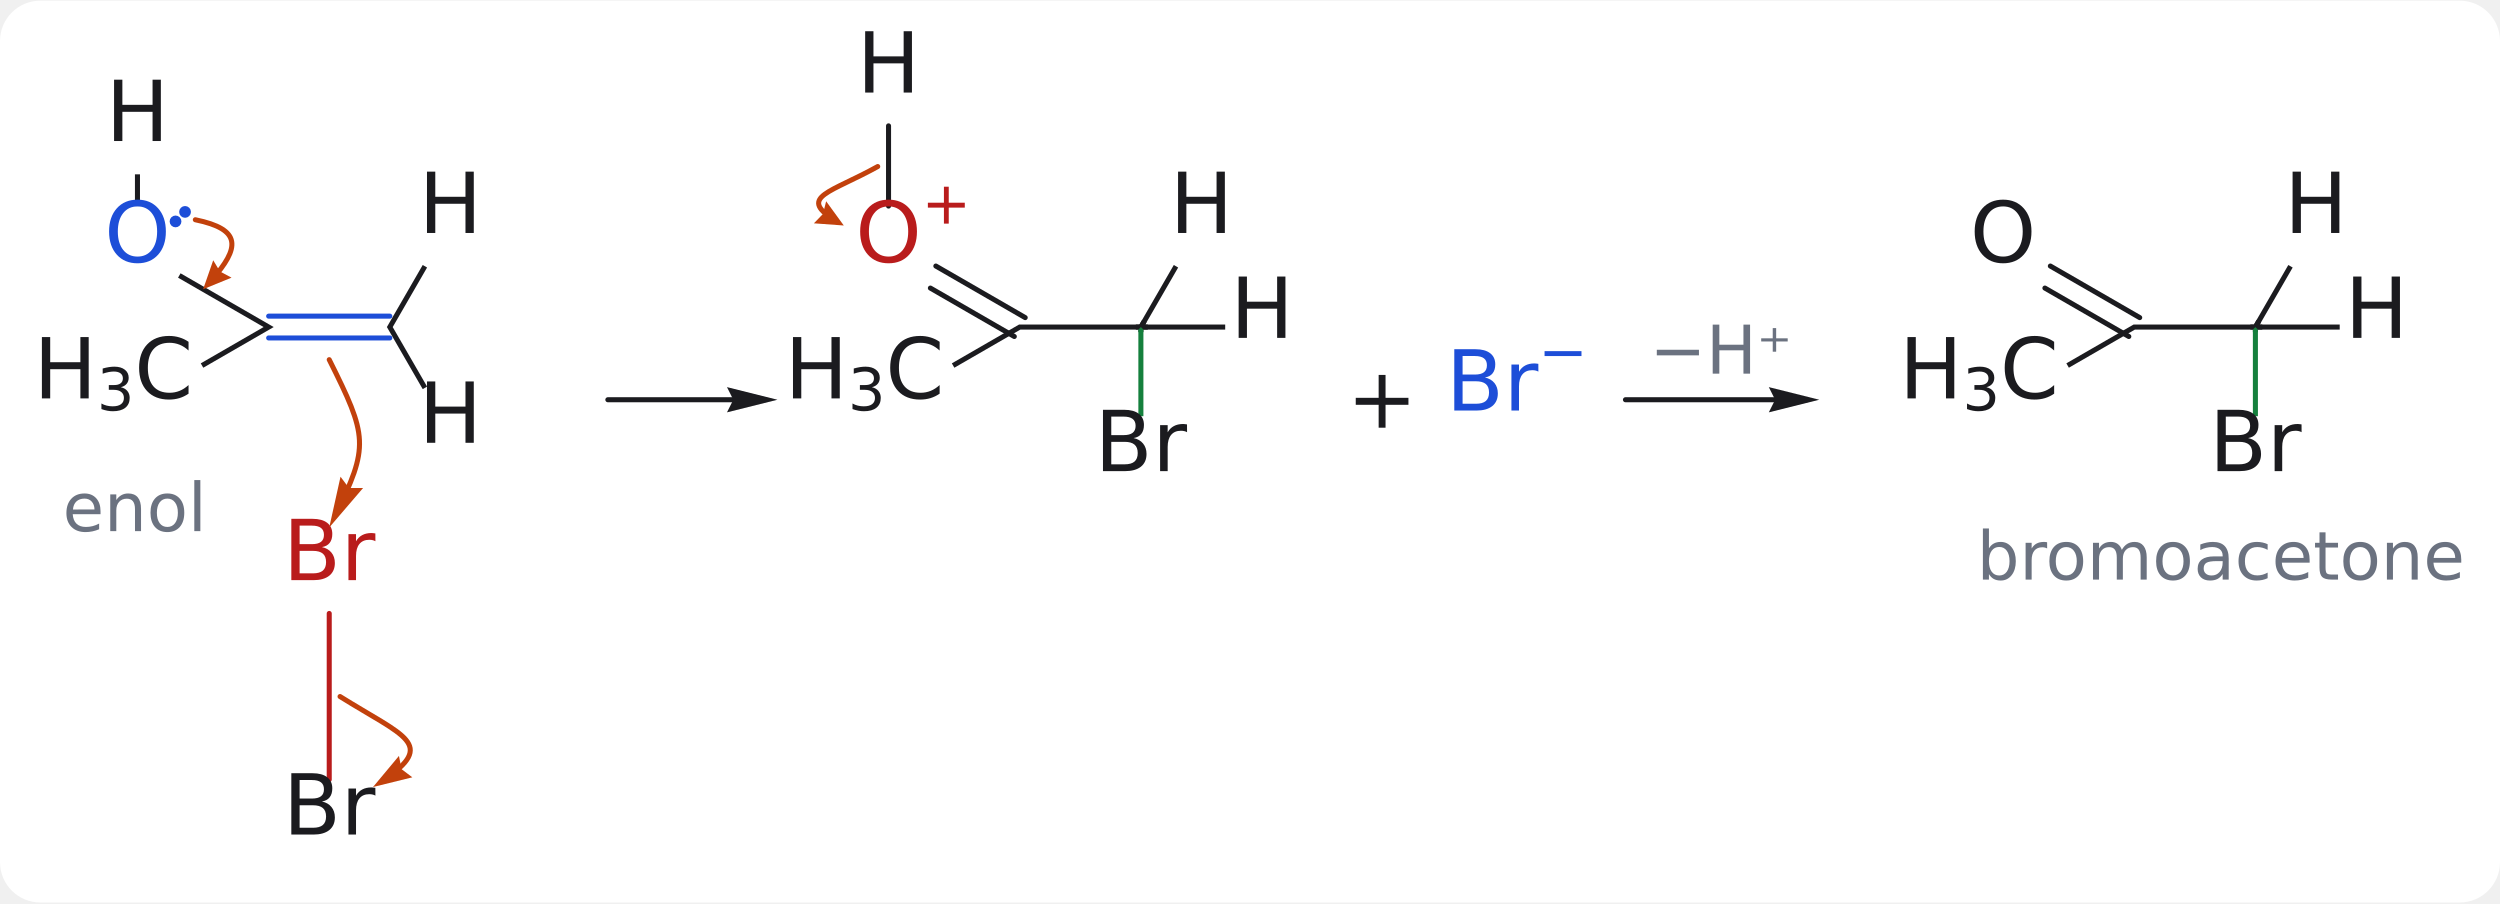
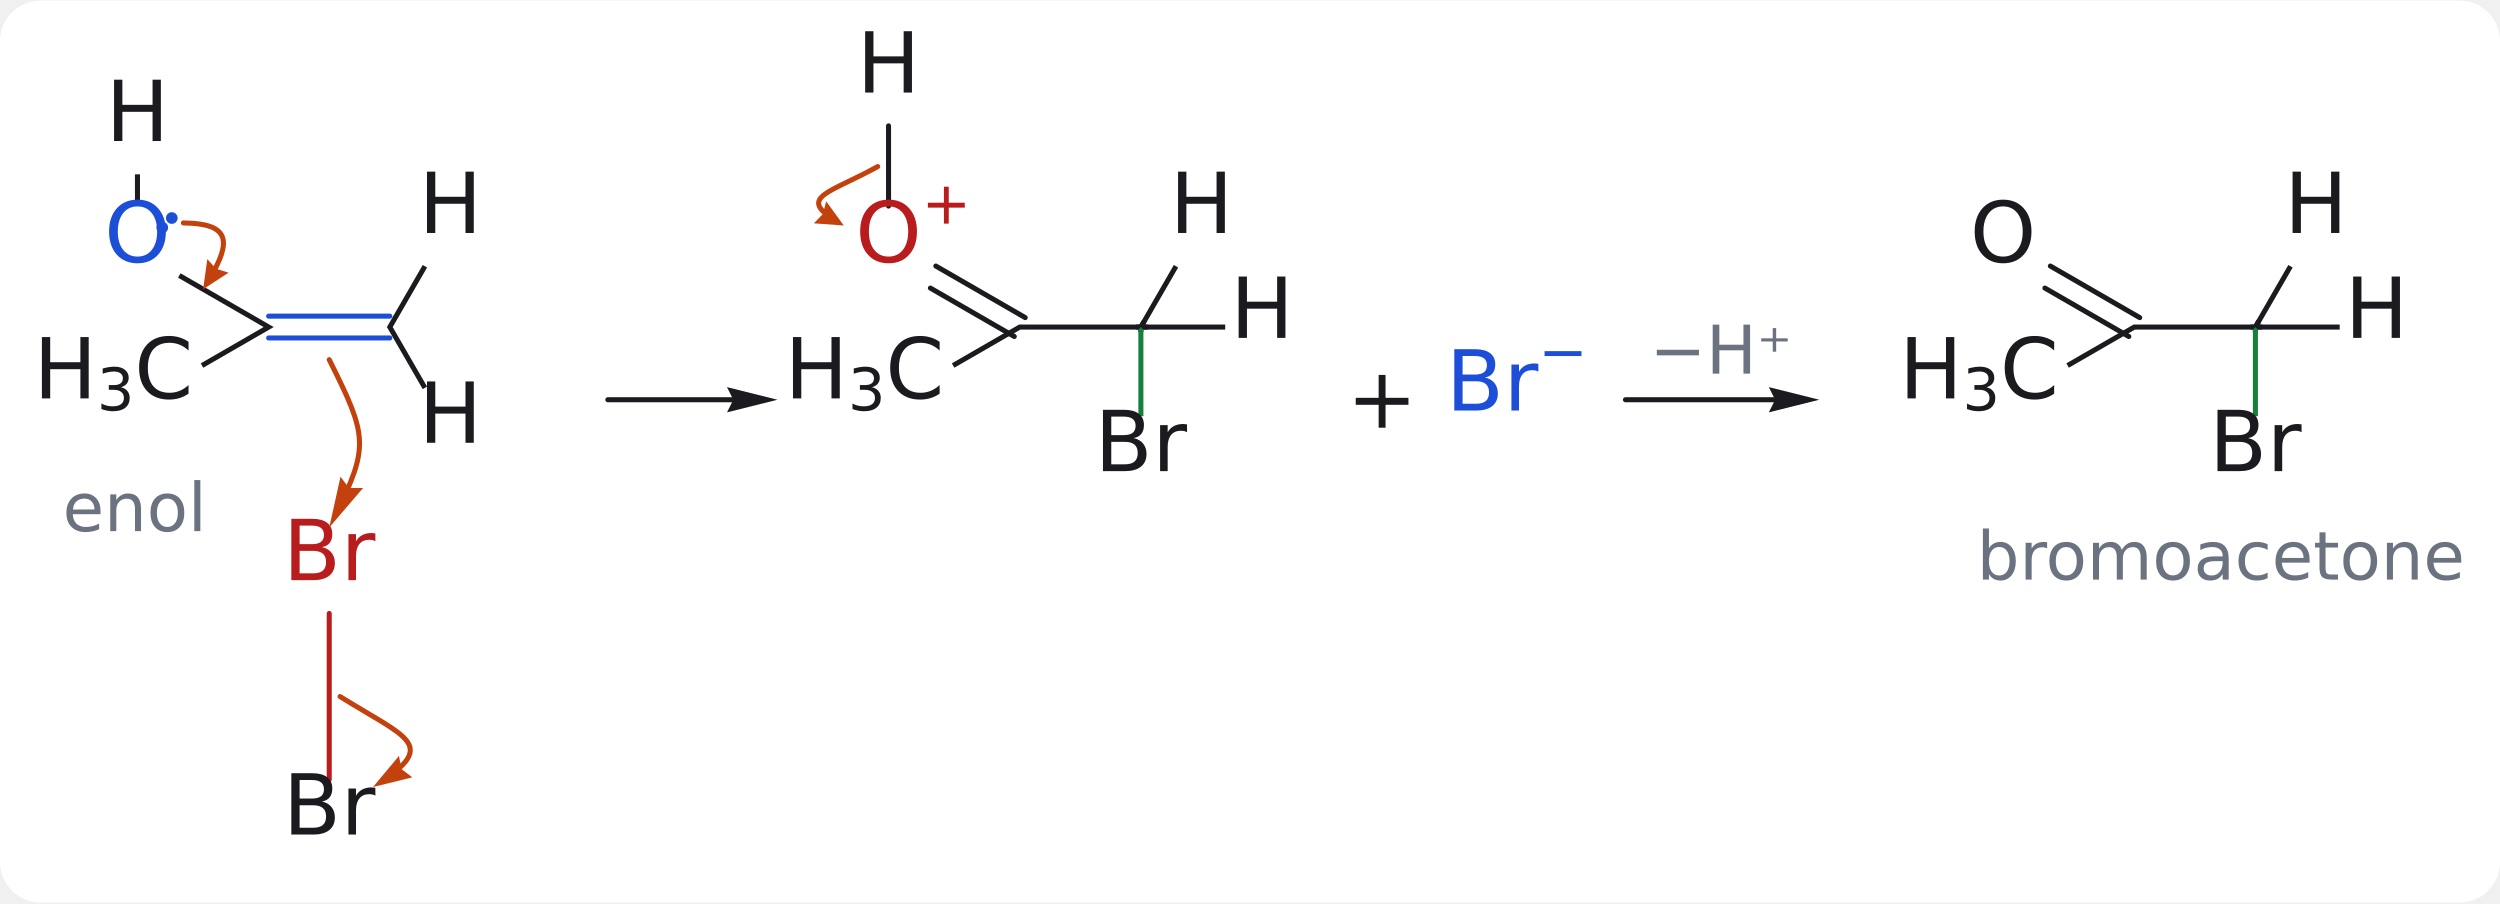
<svg xmlns="http://www.w3.org/2000/svg" viewBox="-93.143 -113.159 866.746 312.667" width="537" height="194">
  <style>.c-ink.fill{fill:#1b1b1f}.c-ink.stroke{stroke:#1b1b1f}.c-arrow.fill{fill:#c2410c}.c-arrow.stroke{stroke:#c2410c}.c-nu.fill{fill:#1d4ed8}.c-nu.stroke{stroke:#1d4ed8}.c-el.fill{fill:#b91c1c}.c-el.stroke{stroke:#b91c1c}.c-good.fill{fill:#15803d}.c-good.stroke{stroke:#15803d}.c-muted.fill{fill:#6b7280}.c-muted.stroke{stroke:#6b7280}.card{fill:#ffffff}@media (prefers-color-scheme: dark){.c-ink.fill{fill:#e6e6ea}.c-ink.stroke{stroke:#e6e6ea}.c-arrow.fill{fill:#ff9f5a}.c-arrow.stroke{stroke:#ff9f5a}.c-nu.fill{fill:#8ab4ff}.c-nu.stroke{stroke:#8ab4ff}.c-el.fill{fill:#ff8a8a}.c-el.stroke{stroke:#ff8a8a}.c-good.fill{fill:#6ee7a0}.c-good.stroke{stroke:#6ee7a0}.c-muted.fill{fill:#9ca3af}.c-muted.stroke{stroke:#9ca3af}.card{fill:#1e1e1e}}</style>
  <rect class="card" x="-93.143" y="-113.159" width="866.746" height="312.667" rx="14" />
  <path class="c-nu stroke" d="M0 -3.78 L42 -3.78 " fill="none" stroke-width="1.75" stroke-linecap="round" stroke-linejoin="round" />
  <path class="c-nu stroke" d="M0 3.78 L42 3.78 " fill="none" stroke-width="1.75" stroke-linecap="round" stroke-linejoin="round" />
  <path class="c-el stroke" d="M21 99.298 L21 156.902 " fill="none" stroke-width="1.75" stroke-linecap="round" stroke-linejoin="round" />
  <line class="c-ink stroke" x1="258.511" y1="3.274" x2="229.422" y2="-13.513" stroke-width="1.75" stroke-linecap="round" />
  <line class="c-ink stroke" x1="262.289" y1="-3.274" x2="231.311" y2="-21.152" stroke-width="1.75" stroke-linecap="round" />
  <line class="c-ink stroke" x1="214.914" y1="-41.947" x2="214.914" y2="-69.752" stroke-width="1.75" stroke-linecap="round" />
  <line class="c-ink stroke" x1="644.911" y1="3.274" x2="615.822" y2="-13.513" stroke-width="1.75" stroke-linecap="round" />
  <line class="c-ink stroke" x1="648.689" y1="-3.274" x2="617.711" y2="-21.152" stroke-width="1.75" stroke-linecap="round" />
  <path class="c-ink fill stroke" d="M301.895 -0.875 L300.65 -0.875 L300.65 0.875 L301.525 0.875 L302.4 0 Z M301.525 0.875 L301.525 1.75 L303.275 1.75 L303.275 0.875 L302.4 0 Z M303.916 -0.875 L304.353 -1.633 L302.838 -2.508 L301.895 -0.875 L302.4 0 Z M303.275 0.875 L304.791 0.875 L304.791 -0.875 L303.916 -0.875 L302.4 0 Z " stroke-width="0" stroke-linecap="round" stroke-linejoin="round" />
  <path class="c-ink fill stroke" d="M688.295 -0.875 L687.05 -0.875 L687.05 0.875 L687.925 0.875 L688.8 0 Z M687.925 0.875 L687.925 1.75 L689.675 1.75 L689.675 0.875 L688.8 0 Z M690.316 -0.875 L690.753 -1.633 L689.238 -2.508 L688.295 -0.875 L688.8 0 Z M689.675 0.875 L691.191 0.875 L691.191 -0.875 L690.316 -0.875 L688.8 0 Z " stroke-width="0" stroke-linecap="round" stroke-linejoin="round" />
  <path class="c-ink fill stroke" d="M1.75 -0 L-30.541 -18.636 L-31.416 -17.12 L-1.75 0 Z M-1.75 0 L-23.541 12.581 L-22.666 14.097 L1.75 -0 Z M-44.611 -41.947 L-44.611 -52.952 L-46.361 -52.952 L-46.361 -41.947 Z M43.01 0 L54.925 -20.637 L53.41 -21.512 L40.99 -0 Z M40.99 0 L53.41 21.512 L54.925 20.637 L43.01 -0 Z M260.166 -0.875 L236.859 12.581 L237.734 14.097 L260.634 0.875 Z M260.634 0.875 L301.525 0.875 L302.4 0 L301.895 -0.875 L260.166 -0.875 Z M303.916 -0.875 L315.325 -20.637 L313.81 -21.512 L301.895 -0.875 L302.4 0 Z M303.275 0.875 L331.63 0.875 L331.63 -0.875 L303.916 -0.875 L302.4 0 Z M646.566 -0.875 L623.259 12.581 L624.134 14.097 L647.034 0.875 Z M647.034 0.875 L687.925 0.875 L688.8 0 L688.295 -0.875 L646.566 -0.875 Z M690.316 -0.875 L701.725 -20.637 L700.21 -21.512 L688.295 -0.875 L688.8 0 Z M689.675 0.875 L718.03 0.875 L718.03 -0.875 L690.316 -0.875 L688.8 0 Z " stroke-width="0" stroke-linecap="round" stroke-linejoin="round" />
  <path class="c-good fill stroke" d="M301.525 0.875 L301.525 30.902 L303.275 30.902 L303.275 0.875 L302.4 0 Z M687.925 0.875 L687.925 30.902 L689.675 30.902 L689.675 0.875 L688.8 0 Z " stroke-width="0" stroke-linecap="round" stroke-linejoin="round" />
  <text class="c-nu fill" xml:space="preserve" x="-56.965" y="-42.706" font-family="DejaVu Sans, Noto Sans CJK KR, Noto Sans CJK JP, sans-serif" font-size="29.167" font-weight="normal" font-style="normal" text-decoration="none" dominant-baseline="text-before-edge">O</text>
-   <path class="c-nu fill stroke" d="M-31.462 -37.446 C-31.006 -36.99 -31.006 -36.252 -31.462 -35.796 C-31.917 -35.34 -32.656 -35.34 -33.112 -35.796 C-33.567 -36.252 -33.567 -36.99 -33.112 -37.446 C-32.656 -37.901 -31.917 -37.901 -31.462 -37.446 Z " stroke-width="1.75" stroke-linecap="round" stroke-linejoin="round" />
-   <path class="c-nu fill stroke" d="M-28.162 -40.746 C-27.706 -40.29 -27.706 -39.551 -28.162 -39.096 C-28.617 -38.64 -29.356 -38.64 -29.812 -39.096 C-30.267 -39.551 -30.267 -40.29 -29.812 -40.746 C-29.356 -41.201 -28.617 -41.201 -28.162 -40.746 Z " stroke-width="1.75" stroke-linecap="round" stroke-linejoin="round" />
+   <path class="c-nu fill stroke" d="M-36.058 -35.325 C-35.602 -34.869 -35.602 -34.13 -36.058 -33.675 C-36.514 -33.219 -37.252 -33.219 -37.708 -33.675 C-38.163 -34.13 -38.163 -34.869 -37.708 -35.325 C-37.252 -35.78 -36.514 -35.78 -36.058 -35.325 Z " stroke-width="1.75" stroke-linecap="round" stroke-linejoin="round" />
+   <path class="c-nu fill stroke" d="M-32.758 -38.624 C-32.302 -38.169 -32.302 -37.43 -32.758 -36.974 C-33.214 -36.519 -33.952 -36.519 -34.408 -36.974 C-34.864 -37.43 -34.864 -38.169 -34.408 -38.624 C-33.952 -39.08 -33.214 -39.08 -32.758 -38.624 Z " stroke-width="1.75" stroke-linecap="round" stroke-linejoin="round" />
  <text class="c-ink fill" xml:space="preserve" x="-81.476" y="4.544" font-family="DejaVu Sans, Noto Sans CJK KR, Noto Sans CJK JP, sans-serif" font-size="29.167" font-weight="normal" font-style="normal" text-decoration="none" dominant-baseline="text-before-edge">H</text>
  <text class="c-ink fill" xml:space="preserve" x="-59.544" y="14.752" font-family="DejaVu Sans, Noto Sans CJK KR, Noto Sans CJK JP, sans-serif" font-size="20.417" font-weight="normal" font-style="normal" text-decoration="none" dominant-baseline="text-before-edge">3</text>
  <text class="c-ink fill" xml:space="preserve" x="-46.555" y="4.544" font-family="DejaVu Sans, Noto Sans CJK KR, Noto Sans CJK JP, sans-serif" font-size="29.167" font-weight="normal" font-style="normal" text-decoration="none" dominant-baseline="text-before-edge">C</text>
  <text class="c-ink fill" xml:space="preserve" x="-56.452" y="-84.692" font-family="DejaVu Sans, Noto Sans CJK KR, Noto Sans CJK JP, sans-serif" font-size="29.167" font-weight="normal" font-style="normal" text-decoration="none" dominant-baseline="text-before-edge">H</text>
  <text class="c-ink fill" xml:space="preserve" x="52.034" y="-52.814" font-family="DejaVu Sans, Noto Sans CJK KR, Noto Sans CJK JP, sans-serif" font-size="29.167" font-weight="normal" font-style="normal" text-decoration="none" dominant-baseline="text-before-edge">H</text>
  <text class="c-ink fill" xml:space="preserve" x="52.034" y="19.93" font-family="DejaVu Sans, Noto Sans CJK KR, Noto Sans CJK JP, sans-serif" font-size="29.167" font-weight="normal" font-style="normal" text-decoration="none" dominant-baseline="text-before-edge">H</text>
  <text class="c-el fill" xml:space="preserve" x="5" y="67.558" font-family="DejaVu Sans, Noto Sans CJK KR, Noto Sans CJK JP, sans-serif" font-size="29.167" font-weight="normal" font-style="normal" text-decoration="none" dominant-baseline="text-before-edge">Br</text>
  <text class="c-ink fill" xml:space="preserve" x="5" y="155.758" font-family="DejaVu Sans, Noto Sans CJK KR, Noto Sans CJK JP, sans-serif" font-size="29.167" font-weight="normal" font-style="normal" text-decoration="none" dominant-baseline="text-before-edge">Br</text>
  <text class="c-el fill" xml:space="preserve" x="203.435" y="-42.706" font-family="DejaVu Sans, Noto Sans CJK KR, Noto Sans CJK JP, sans-serif" font-size="29.167" font-weight="normal" font-style="normal" text-decoration="none" dominant-baseline="text-before-edge">O</text>
  <text class="c-el fill" xml:space="preserve" x="226.393" y="-49.998" font-family="DejaVu Sans, Noto Sans CJK KR, Noto Sans CJK JP, sans-serif" font-size="20.417" font-weight="normal" font-style="normal" text-decoration="none" dominant-baseline="text-before-edge">+</text>
  <text class="c-ink fill" xml:space="preserve" x="178.924" y="4.544" font-family="DejaVu Sans, Noto Sans CJK KR, Noto Sans CJK JP, sans-serif" font-size="29.167" font-weight="normal" font-style="normal" text-decoration="none" dominant-baseline="text-before-edge">H</text>
  <text class="c-ink fill" xml:space="preserve" x="200.856" y="14.752" font-family="DejaVu Sans, Noto Sans CJK KR, Noto Sans CJK JP, sans-serif" font-size="20.417" font-weight="normal" font-style="normal" text-decoration="none" dominant-baseline="text-before-edge">3</text>
  <text class="c-ink fill" xml:space="preserve" x="213.845" y="4.544" font-family="DejaVu Sans, Noto Sans CJK KR, Noto Sans CJK JP, sans-serif" font-size="29.167" font-weight="normal" font-style="normal" text-decoration="none" dominant-baseline="text-before-edge">C</text>
  <text class="c-ink fill" xml:space="preserve" x="203.948" y="-101.492" font-family="DejaVu Sans, Noto Sans CJK KR, Noto Sans CJK JP, sans-serif" font-size="29.167" font-weight="normal" font-style="normal" text-decoration="none" dominant-baseline="text-before-edge">H</text>
  <text class="c-ink fill" xml:space="preserve" x="286.4" y="29.758" font-family="DejaVu Sans, Noto Sans CJK KR, Noto Sans CJK JP, sans-serif" font-size="29.167" font-weight="normal" font-style="normal" text-decoration="none" dominant-baseline="text-before-edge">Br</text>
  <text class="c-ink fill" xml:space="preserve" x="312.434" y="-52.814" font-family="DejaVu Sans, Noto Sans CJK KR, Noto Sans CJK JP, sans-serif" font-size="29.167" font-weight="normal" font-style="normal" text-decoration="none" dominant-baseline="text-before-edge">H</text>
  <text class="c-ink fill" xml:space="preserve" x="333.434" y="-16.442" font-family="DejaVu Sans, Noto Sans CJK KR, Noto Sans CJK JP, sans-serif" font-size="29.167" font-weight="normal" font-style="normal" text-decoration="none" dominant-baseline="text-before-edge">H</text>
  <text class="c-nu fill" xml:space="preserve" x="408.2" y="8.758" font-family="DejaVu Sans, Noto Sans CJK KR, Noto Sans CJK JP, sans-serif" font-size="29.167" font-weight="normal" font-style="normal" text-decoration="none" dominant-baseline="text-before-edge">Br</text>
  <text class="c-nu fill" xml:space="preserve" x="440.2" y="1.466" font-family="DejaVu Sans, Noto Sans CJK KR, Noto Sans CJK JP, sans-serif" font-size="20.417" font-weight="normal" font-style="normal" text-decoration="none" dominant-baseline="text-before-edge">−</text>
  <text class="c-ink fill" xml:space="preserve" x="589.835" y="-42.706" font-family="DejaVu Sans, Noto Sans CJK KR, Noto Sans CJK JP, sans-serif" font-size="29.167" font-weight="normal" font-style="normal" text-decoration="none" dominant-baseline="text-before-edge">O</text>
  <text class="c-ink fill" xml:space="preserve" x="565.324" y="4.544" font-family="DejaVu Sans, Noto Sans CJK KR, Noto Sans CJK JP, sans-serif" font-size="29.167" font-weight="normal" font-style="normal" text-decoration="none" dominant-baseline="text-before-edge">H</text>
  <text class="c-ink fill" xml:space="preserve" x="587.256" y="14.752" font-family="DejaVu Sans, Noto Sans CJK KR, Noto Sans CJK JP, sans-serif" font-size="20.417" font-weight="normal" font-style="normal" text-decoration="none" dominant-baseline="text-before-edge">3</text>
  <text class="c-ink fill" xml:space="preserve" x="600.245" y="4.544" font-family="DejaVu Sans, Noto Sans CJK KR, Noto Sans CJK JP, sans-serif" font-size="29.167" font-weight="normal" font-style="normal" text-decoration="none" dominant-baseline="text-before-edge">C</text>
  <text class="c-ink fill" xml:space="preserve" x="672.8" y="29.758" font-family="DejaVu Sans, Noto Sans CJK KR, Noto Sans CJK JP, sans-serif" font-size="29.167" font-weight="normal" font-style="normal" text-decoration="none" dominant-baseline="text-before-edge">Br</text>
  <text class="c-ink fill" xml:space="preserve" x="698.834" y="-52.814" font-family="DejaVu Sans, Noto Sans CJK KR, Noto Sans CJK JP, sans-serif" font-size="29.167" font-weight="normal" font-style="normal" text-decoration="none" dominant-baseline="text-before-edge">H</text>
  <text class="c-ink fill" xml:space="preserve" x="719.834" y="-16.442" font-family="DejaVu Sans, Noto Sans CJK KR, Noto Sans CJK JP, sans-serif" font-size="29.167" font-weight="normal" font-style="normal" text-decoration="none" dominant-baseline="text-before-edge">H</text>
  <path class="c-ink stroke" d="M117.6 25.2 L172.025 25.2 " fill="none" stroke-width="1.75" stroke-linecap="round" stroke-linejoin="round" />
  <path class="c-ink fill stroke" d="M176.4 25.2 L158.9 20.825 L161.088 25.2 L158.9 29.575 Z " stroke-width="0" stroke-linecap="round" stroke-linejoin="round" />
  <path class="c-ink stroke" d="M470.4 25.2 L533.225 25.2 " fill="none" stroke-width="1.75" stroke-linecap="round" stroke-linejoin="round" />
  <path class="c-ink fill stroke" d="M537.6 25.2 L520.1 20.825 L522.288 25.2 L520.1 29.575 Z " stroke-width="0" stroke-linecap="round" stroke-linejoin="round" />
-   <path class="c-arrow stroke" d="M-25.419 -37.2 C-9.188 -33.869 -9.968 -27.459 -19.765 -16.329 " fill="none" stroke-width="1.75" stroke-linecap="round" stroke-linejoin="round" />
-   <path class="c-arrow fill stroke" d="M-22.722 -13.104 L-12.873 -17.13 L-16.882 -19.261 L-19.222 -23.151 Z " stroke-width="0" stroke-linecap="round" stroke-linejoin="round" />
+   <path class="c-arrow stroke" d="M-29.558 -36.094 C-13.098 -35.934 -12.95 -29.541 -20.432 -16.832 " fill="none" stroke-width="1.75" stroke-linecap="round" stroke-linejoin="round" />
+   <path class="c-arrow fill stroke" d="M-22.722 -13.104 L-13.882 -18.853 L-18.218 -20.188 L-21.266 -23.547 Z " stroke-width="0" stroke-linecap="round" stroke-linejoin="round" />
  <path class="c-arrow stroke" d="M21 11.31 C34.317 37.944 34.967 41.219 22.949 65.574 " fill="none" stroke-width="1.75" stroke-linecap="round" stroke-linejoin="round" />
  <path class="c-arrow fill stroke" d="M21 69.494 L32.739 55.798 L27.848 55.798 L24.913 51.885 Z " stroke-width="0" stroke-linecap="round" stroke-linejoin="round" />
  <path class="c-arrow stroke" d="M24.75 128.1 C46.936 141.966 58.352 144.509 39.837 157.09 " fill="none" stroke-width="1.75" stroke-linecap="round" stroke-linejoin="round" />
  <path class="c-arrow fill stroke" d="M36.166 159.474 L49.81 156.106 L46.075 153.281 L45.172 148.686 Z " stroke-width="0" stroke-linecap="round" stroke-linejoin="round" />
  <path class="c-arrow stroke" d="M211.164 -55.65 C194.971 -46.654 183.73 -45.205 195.642 -37.447 " fill="none" stroke-width="1.75" stroke-linecap="round" stroke-linejoin="round" />
  <path class="c-arrow fill stroke" d="M199.401 -35.206 L193.279 -43.613 L192.185 -39.215 L189.029 -35.964 Z " stroke-width="0" stroke-linecap="round" stroke-linejoin="round" />
  <text class="c-muted fill" xml:space="preserve" x="-71.4" y="54.6" font-family="DejaVu Sans, Noto Sans CJK KR, Noto Sans CJK JP, sans-serif" font-size="23.333" font-weight="normal" font-style="normal" text-decoration="none" dominant-baseline="text-before-edge">enol</text>
  <text class="c-ink fill" xml:space="preserve" x="373.8" y="14.7" font-family="DejaVu Sans, Noto Sans CJK KR, Noto Sans CJK JP, sans-serif" font-size="29.167" font-weight="normal" font-style="normal" text-decoration="none" dominant-baseline="text-before-edge">+</text>
  <text class="c-muted fill" xml:space="preserve" x="478.8" y="0" font-family="DejaVu Sans, Noto Sans CJK KR, Noto Sans CJK JP, sans-serif" font-size="23.333" font-weight="normal" font-style="normal" text-decoration="none" dominant-baseline="text-before-edge">−H⁺</text>
  <text class="c-muted fill" xml:space="preserve" x="592.2" y="71.4" font-family="DejaVu Sans, Noto Sans CJK KR, Noto Sans CJK JP, sans-serif" font-size="23.333" font-weight="normal" font-style="normal" text-decoration="none" dominant-baseline="text-before-edge">bromoacetone</text>
</svg>
